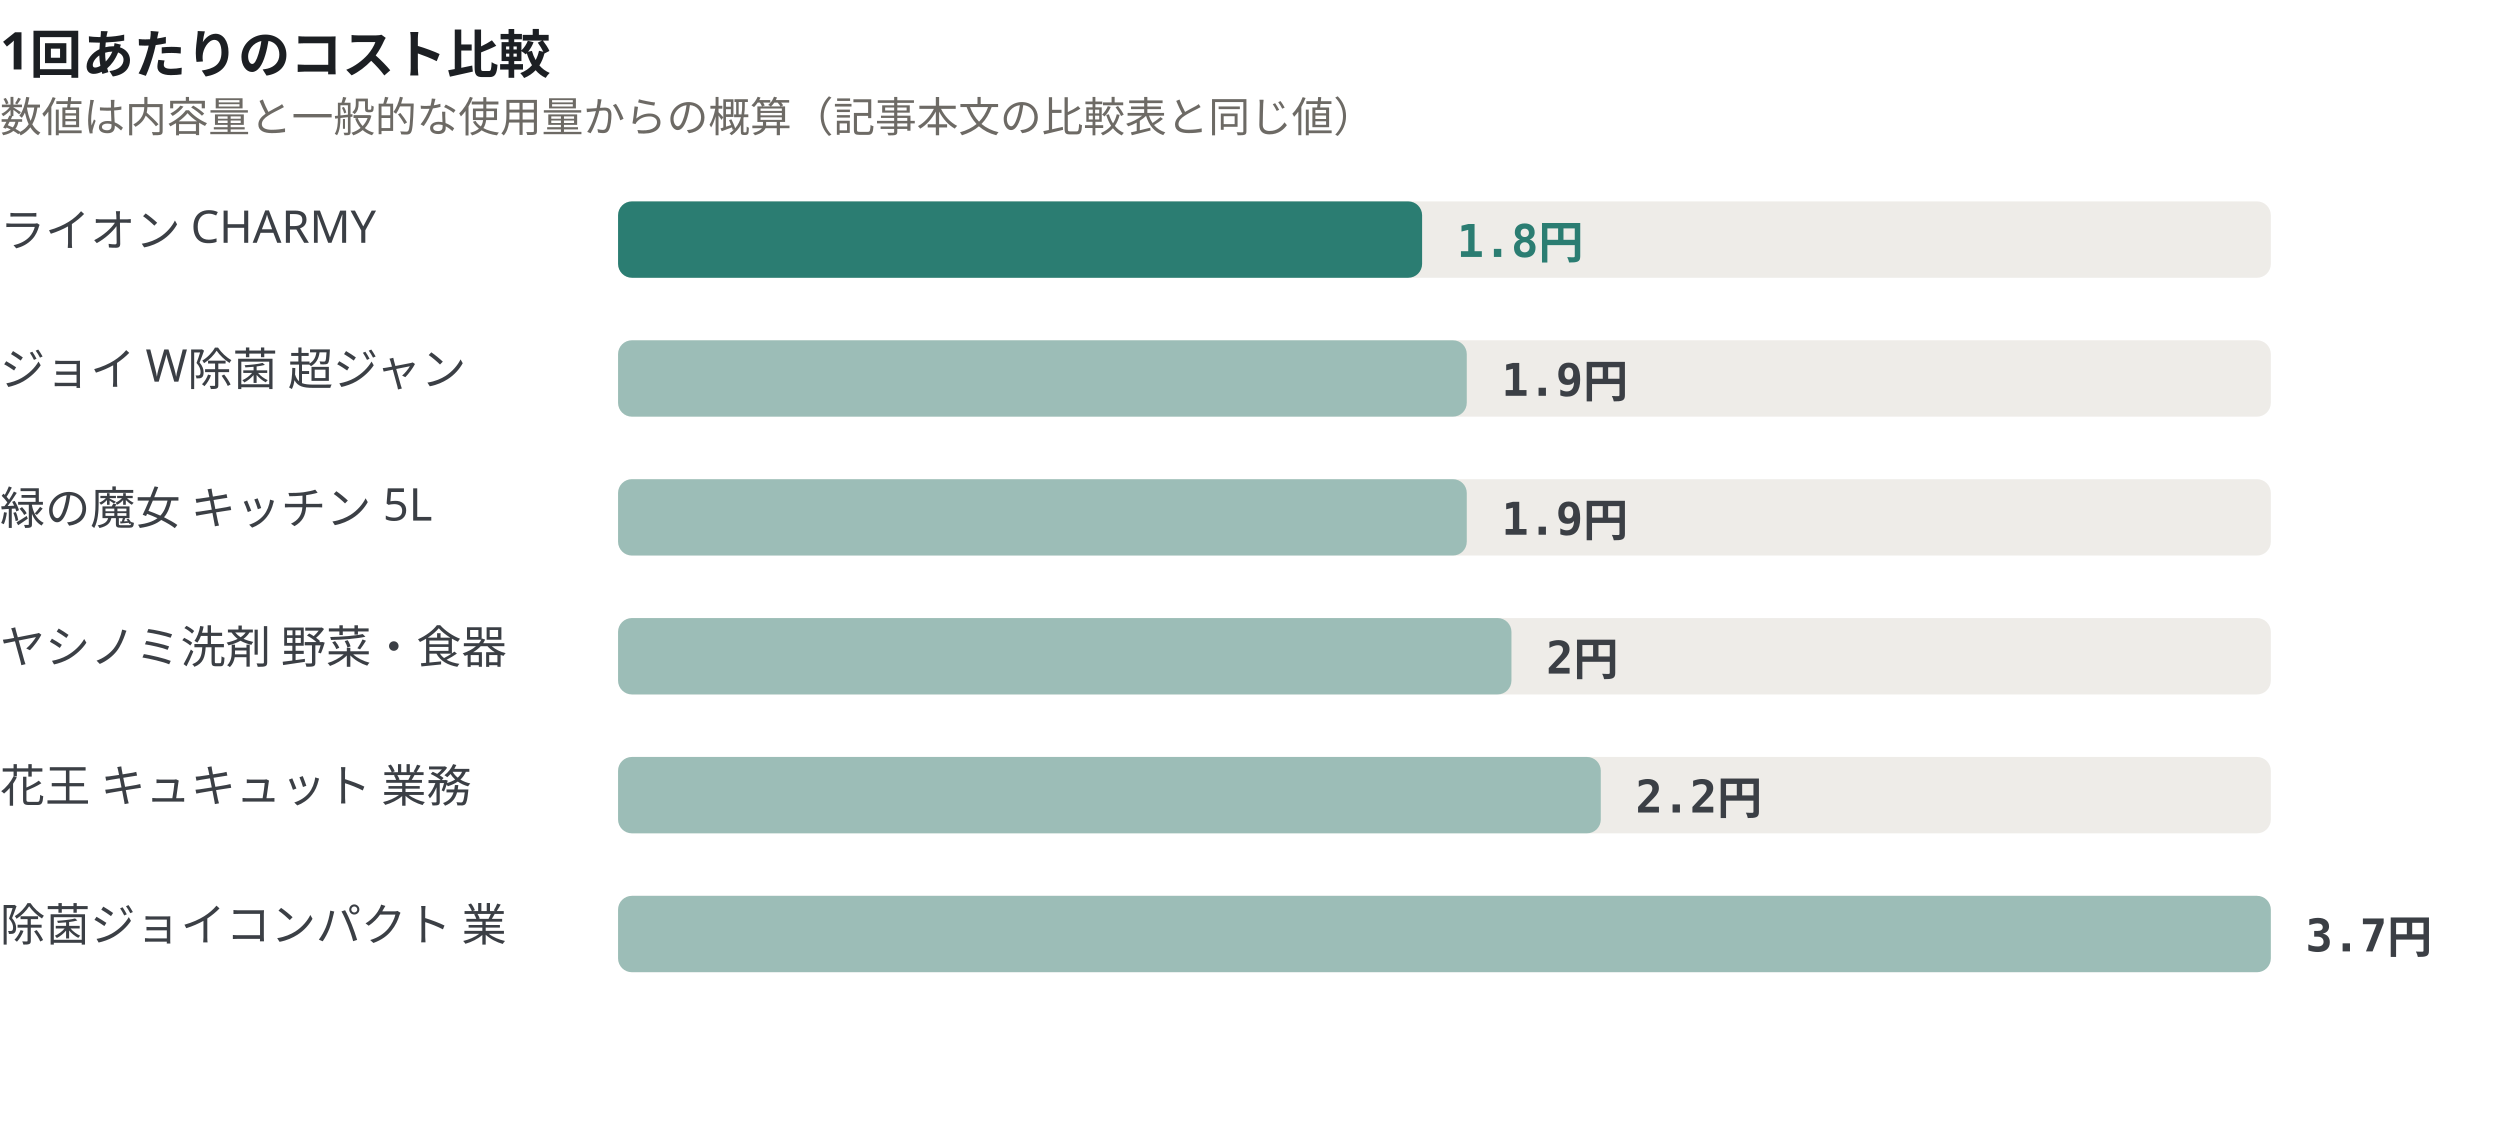
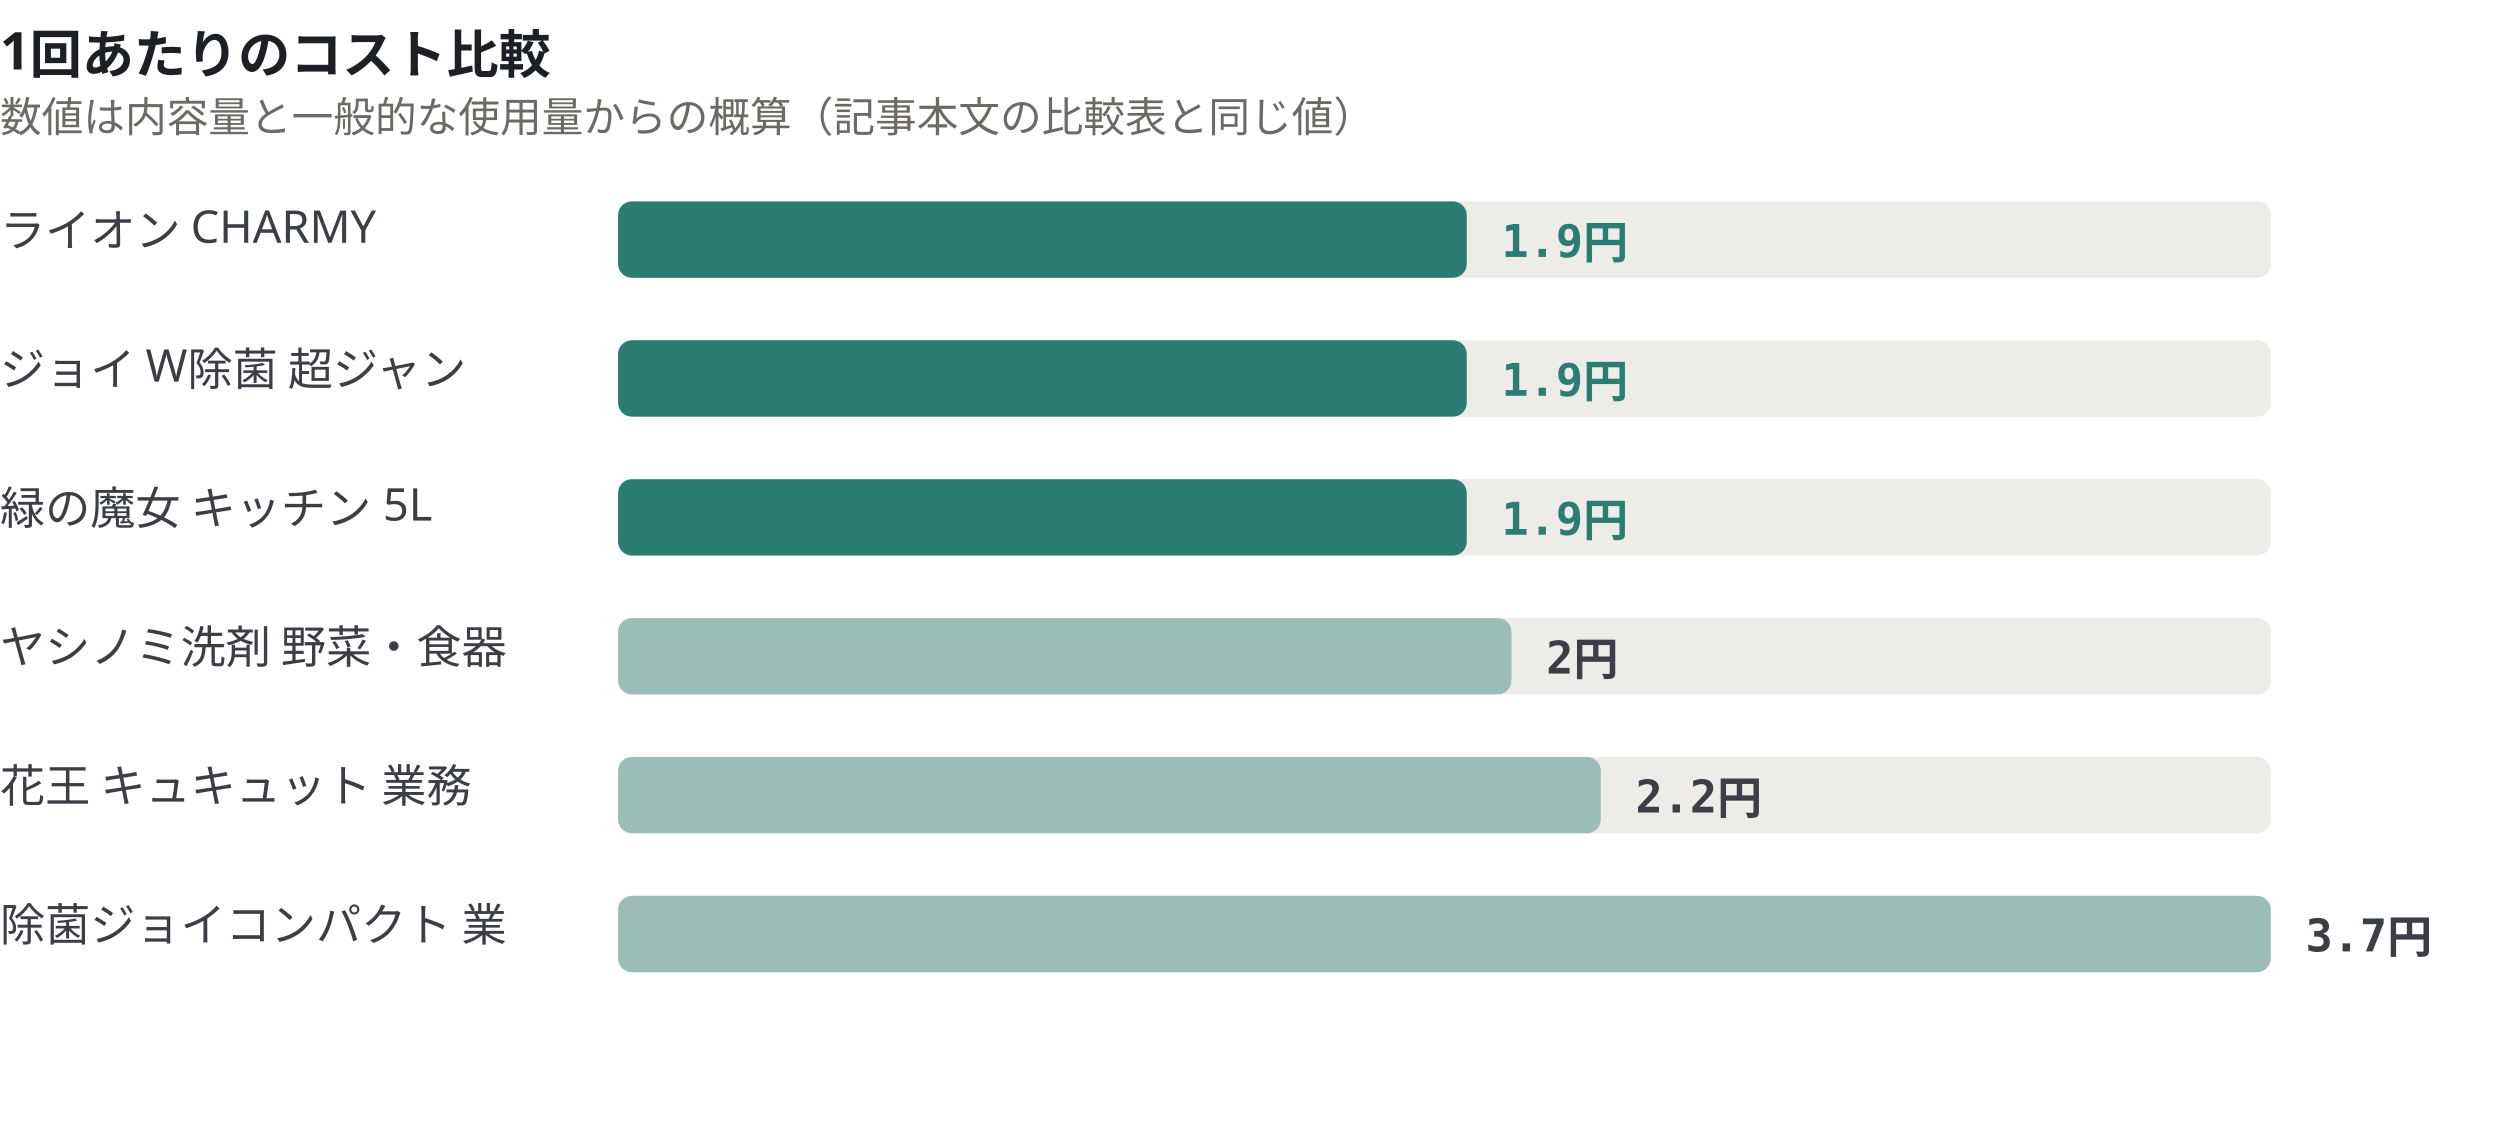
<svg xmlns="http://www.w3.org/2000/svg" viewBox="0 0 720 326" role="img" aria-label="1回あたりのコスト比較">
  <style>
  .ttl{font:600 15px "Hiragino Sans","Noto Sans JP",system-ui,sans-serif;fill:#1c1f23}
  .sub{font:400 12px "Hiragino Sans",system-ui,sans-serif;fill:#6d6a65}
  .lbl{font:400 13px "Hiragino Sans","Noto Sans JP",system-ui,sans-serif;fill:#3b3f45}
  .val{font:600 13px ui-monospace,SFMono-Regular,Menlo,monospace;fill:#3b3f45;font-variant-numeric:tabular-nums}
  .valhi{fill:#2b7d72}
  .track{fill:#eeece8}
  .bar{fill:#2b7d72;opacity:.42}
  .bar.hi{opacity:1}
  .rng{fill:#2b7d72;opacity:.18}
  @media (prefers-color-scheme:dark){
    .ttl{fill:#e8e6e1}.sub{fill:#9a968f}.lbl{fill:#c9c6c1}.val{fill:#c9c6c1}
    .track{fill:#2b2e33}
  }
</style>
  <text x="0" y="20" class="ttl">1回あたりのコスト比較</text>
  <text x="0" y="38" class="sub">数値は内容量と一般的な使用量からの概算（記事本文の比較表と同じ値）</text>
  <text x="0" y="71" class="lbl">ライオン CHARMY </text>
  <rect x="178" y="58" width="476" height="22" rx="4" class="track" />
-   <rect x="178" y="58" width="231.568" height="22" rx="4" class="bar hi" />
-   <text x="419.568" y="74" class="val valhi">1.8円</text>
+   <rect x="178" y="58" width="244.432" height="22" rx="4" class="bar hi" />
+   <text x="432.432" y="74" class="val valhi">1.9円</text>
  <text x="0" y="111" class="lbl">ジョイ W除菌 超ジャン</text>
  <rect x="178" y="98" width="476" height="22" rx="4" class="track" />
-   <rect x="178" y="98" width="244.432" height="22" rx="4" class="bar" />
-   <text x="432.432" y="114" class="val">1.9円</text>
+   <rect x="178" y="98" width="244.432" height="22" rx="4" class="bar hi" />
+   <text x="432.432" y="114" class="val valhi">1.9円</text>
  <text x="0" y="151" class="lbl">緑の魔女 キッチン 5L</text>
  <rect x="178" y="138" width="476" height="22" rx="4" class="track" />
-   <rect x="178" y="138" width="244.432" height="22" rx="4" class="bar" />
-   <text x="432.432" y="154" class="val">1.9円</text>
+   <rect x="178" y="138" width="244.432" height="22" rx="4" class="bar hi" />
+   <text x="432.432" y="154" class="val valhi">1.9円</text>
  <text x="0" y="191" class="lbl">ヤシノミ洗剤 野菜・食器</text>
  <rect x="178" y="178" width="476" height="22" rx="4" class="track" />
  <rect x="178" y="178" width="257.297" height="22" rx="4" class="bar" />
  <text x="445.297" y="194" class="val">2円</text>
  <text x="0" y="231" class="lbl">花王 キュキュット 業務</text>
  <rect x="178" y="218" width="476" height="22" rx="4" class="track" />
  <rect x="178" y="218" width="283.027" height="22" rx="4" class="bar" />
  <text x="471.027" y="234" class="val">2.2円</text>
  <text x="0" y="271" class="lbl">除菌ジョイコンパクト 業</text>
  <rect x="178" y="258" width="476" height="22" rx="4" class="track" />
  <rect x="178" y="258" width="476" height="22" rx="4" class="bar" />
  <text x="664" y="274" class="val">3.7円</text>
</svg>
